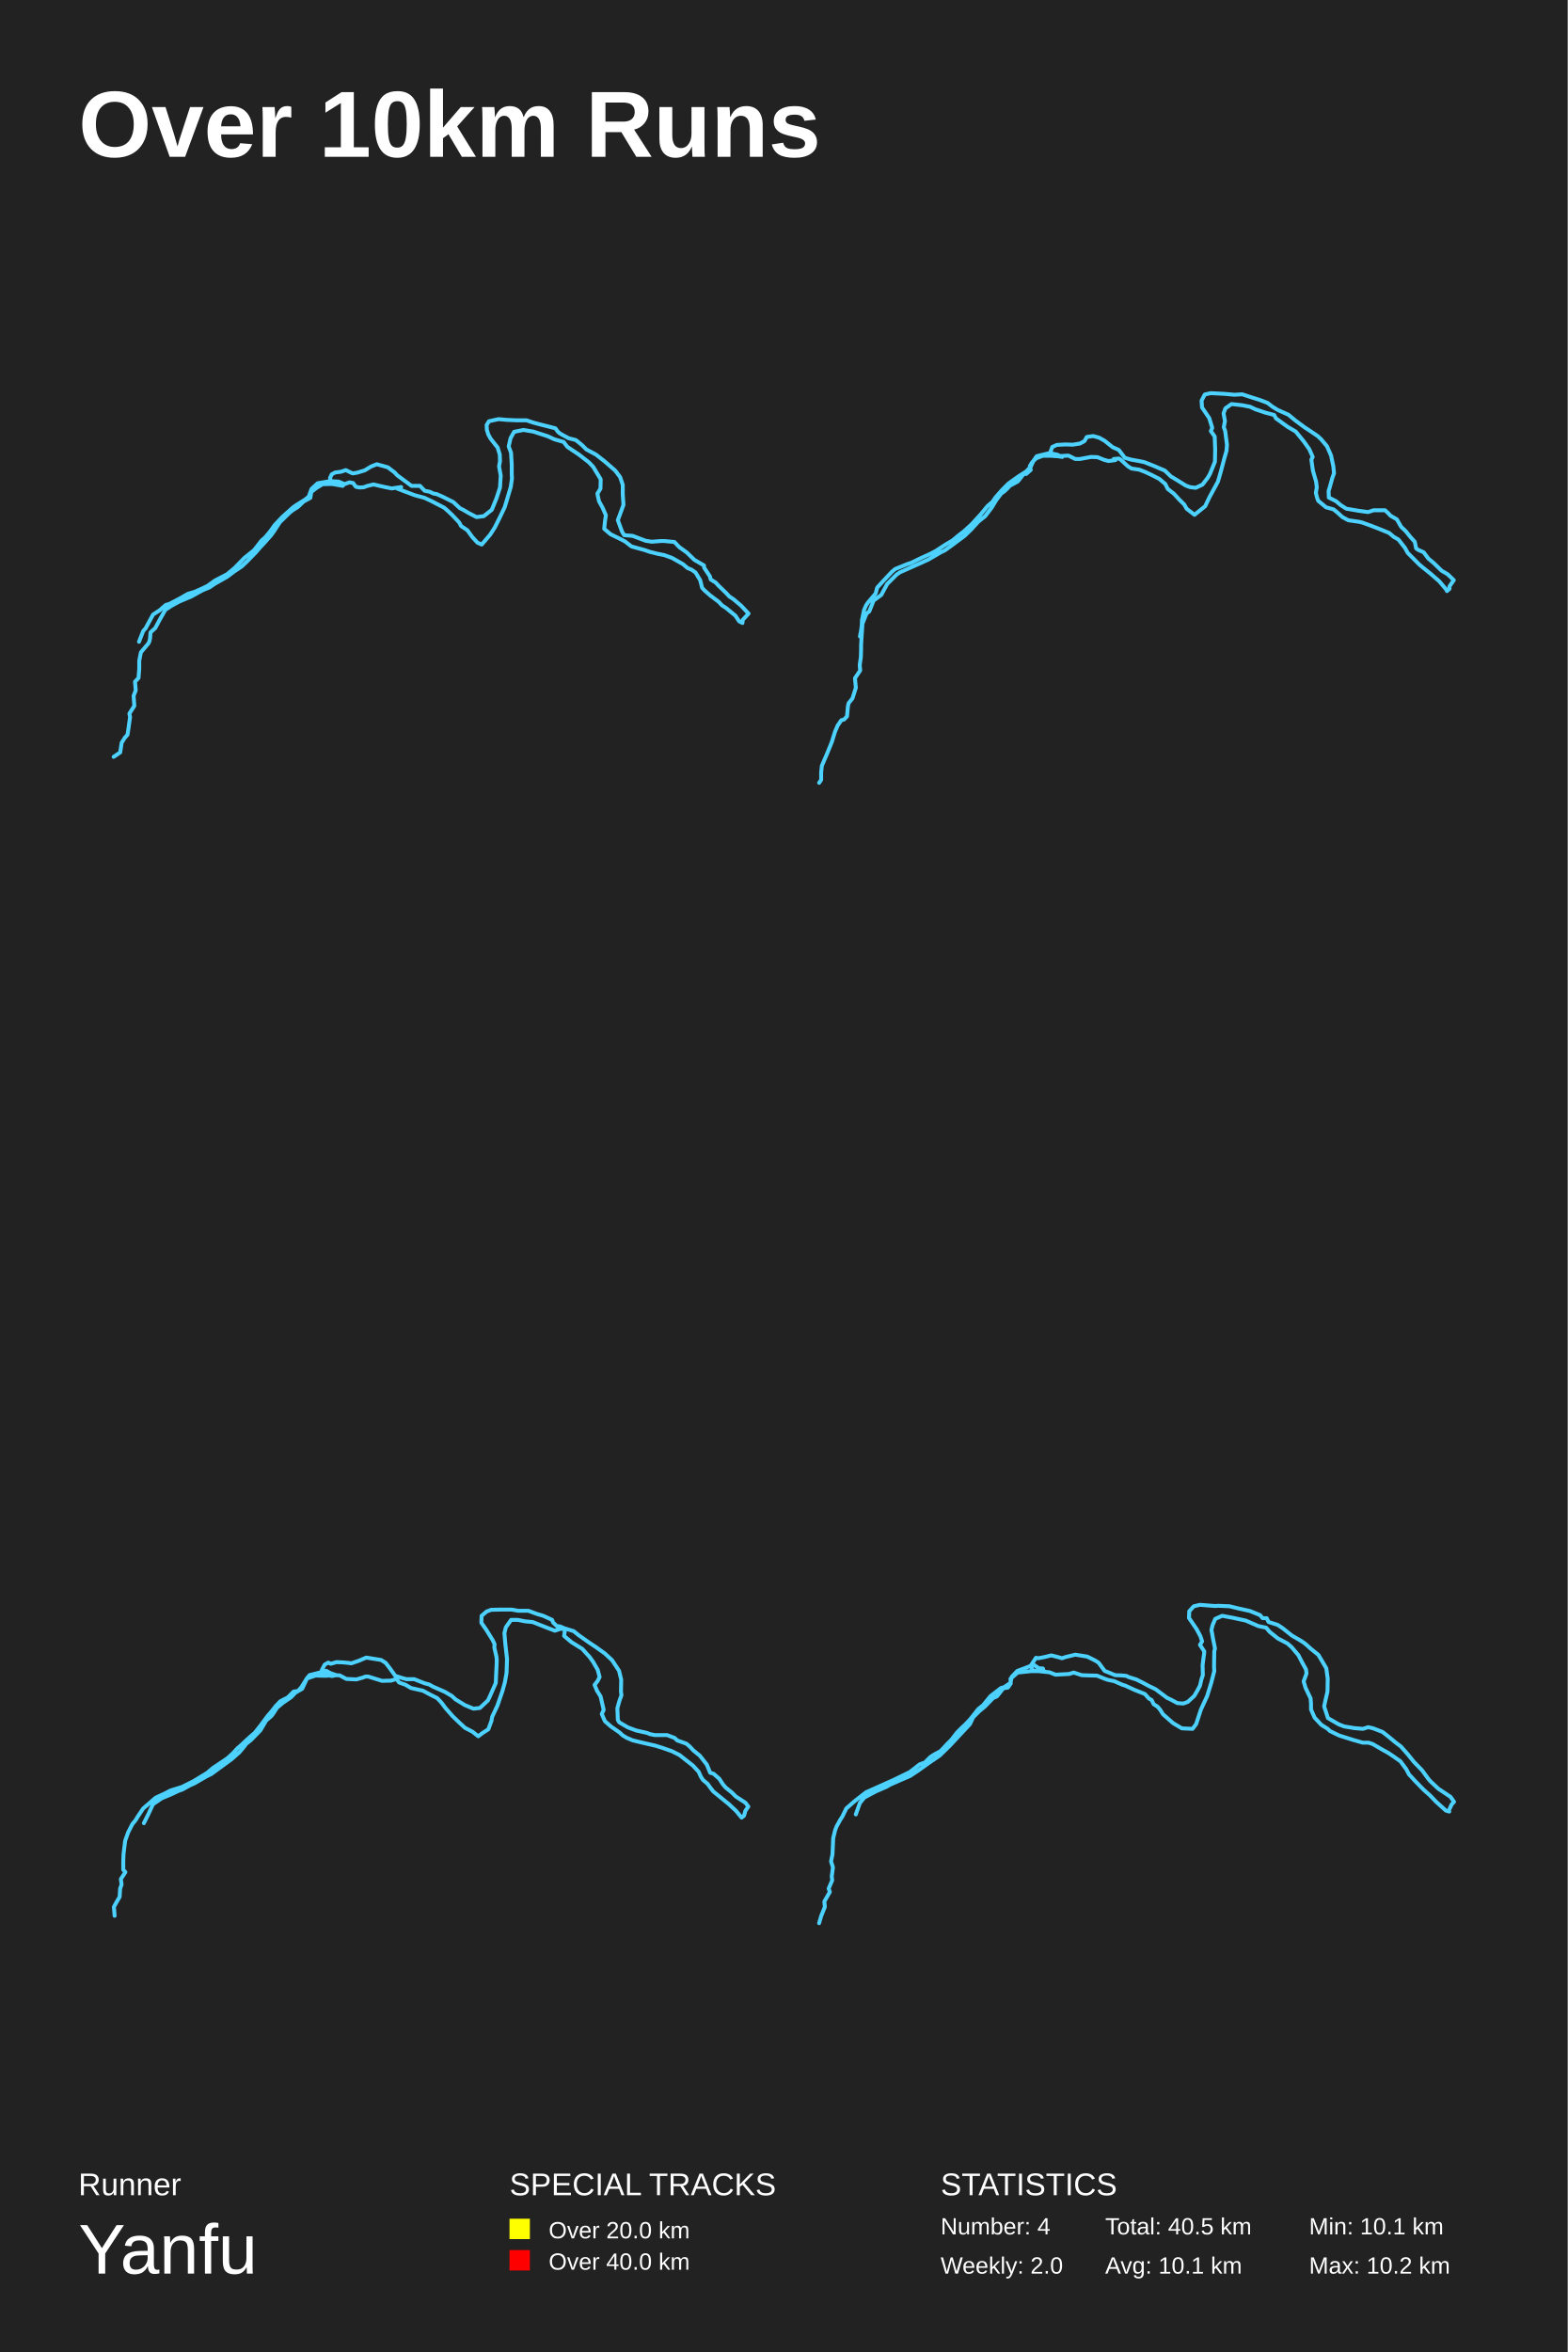
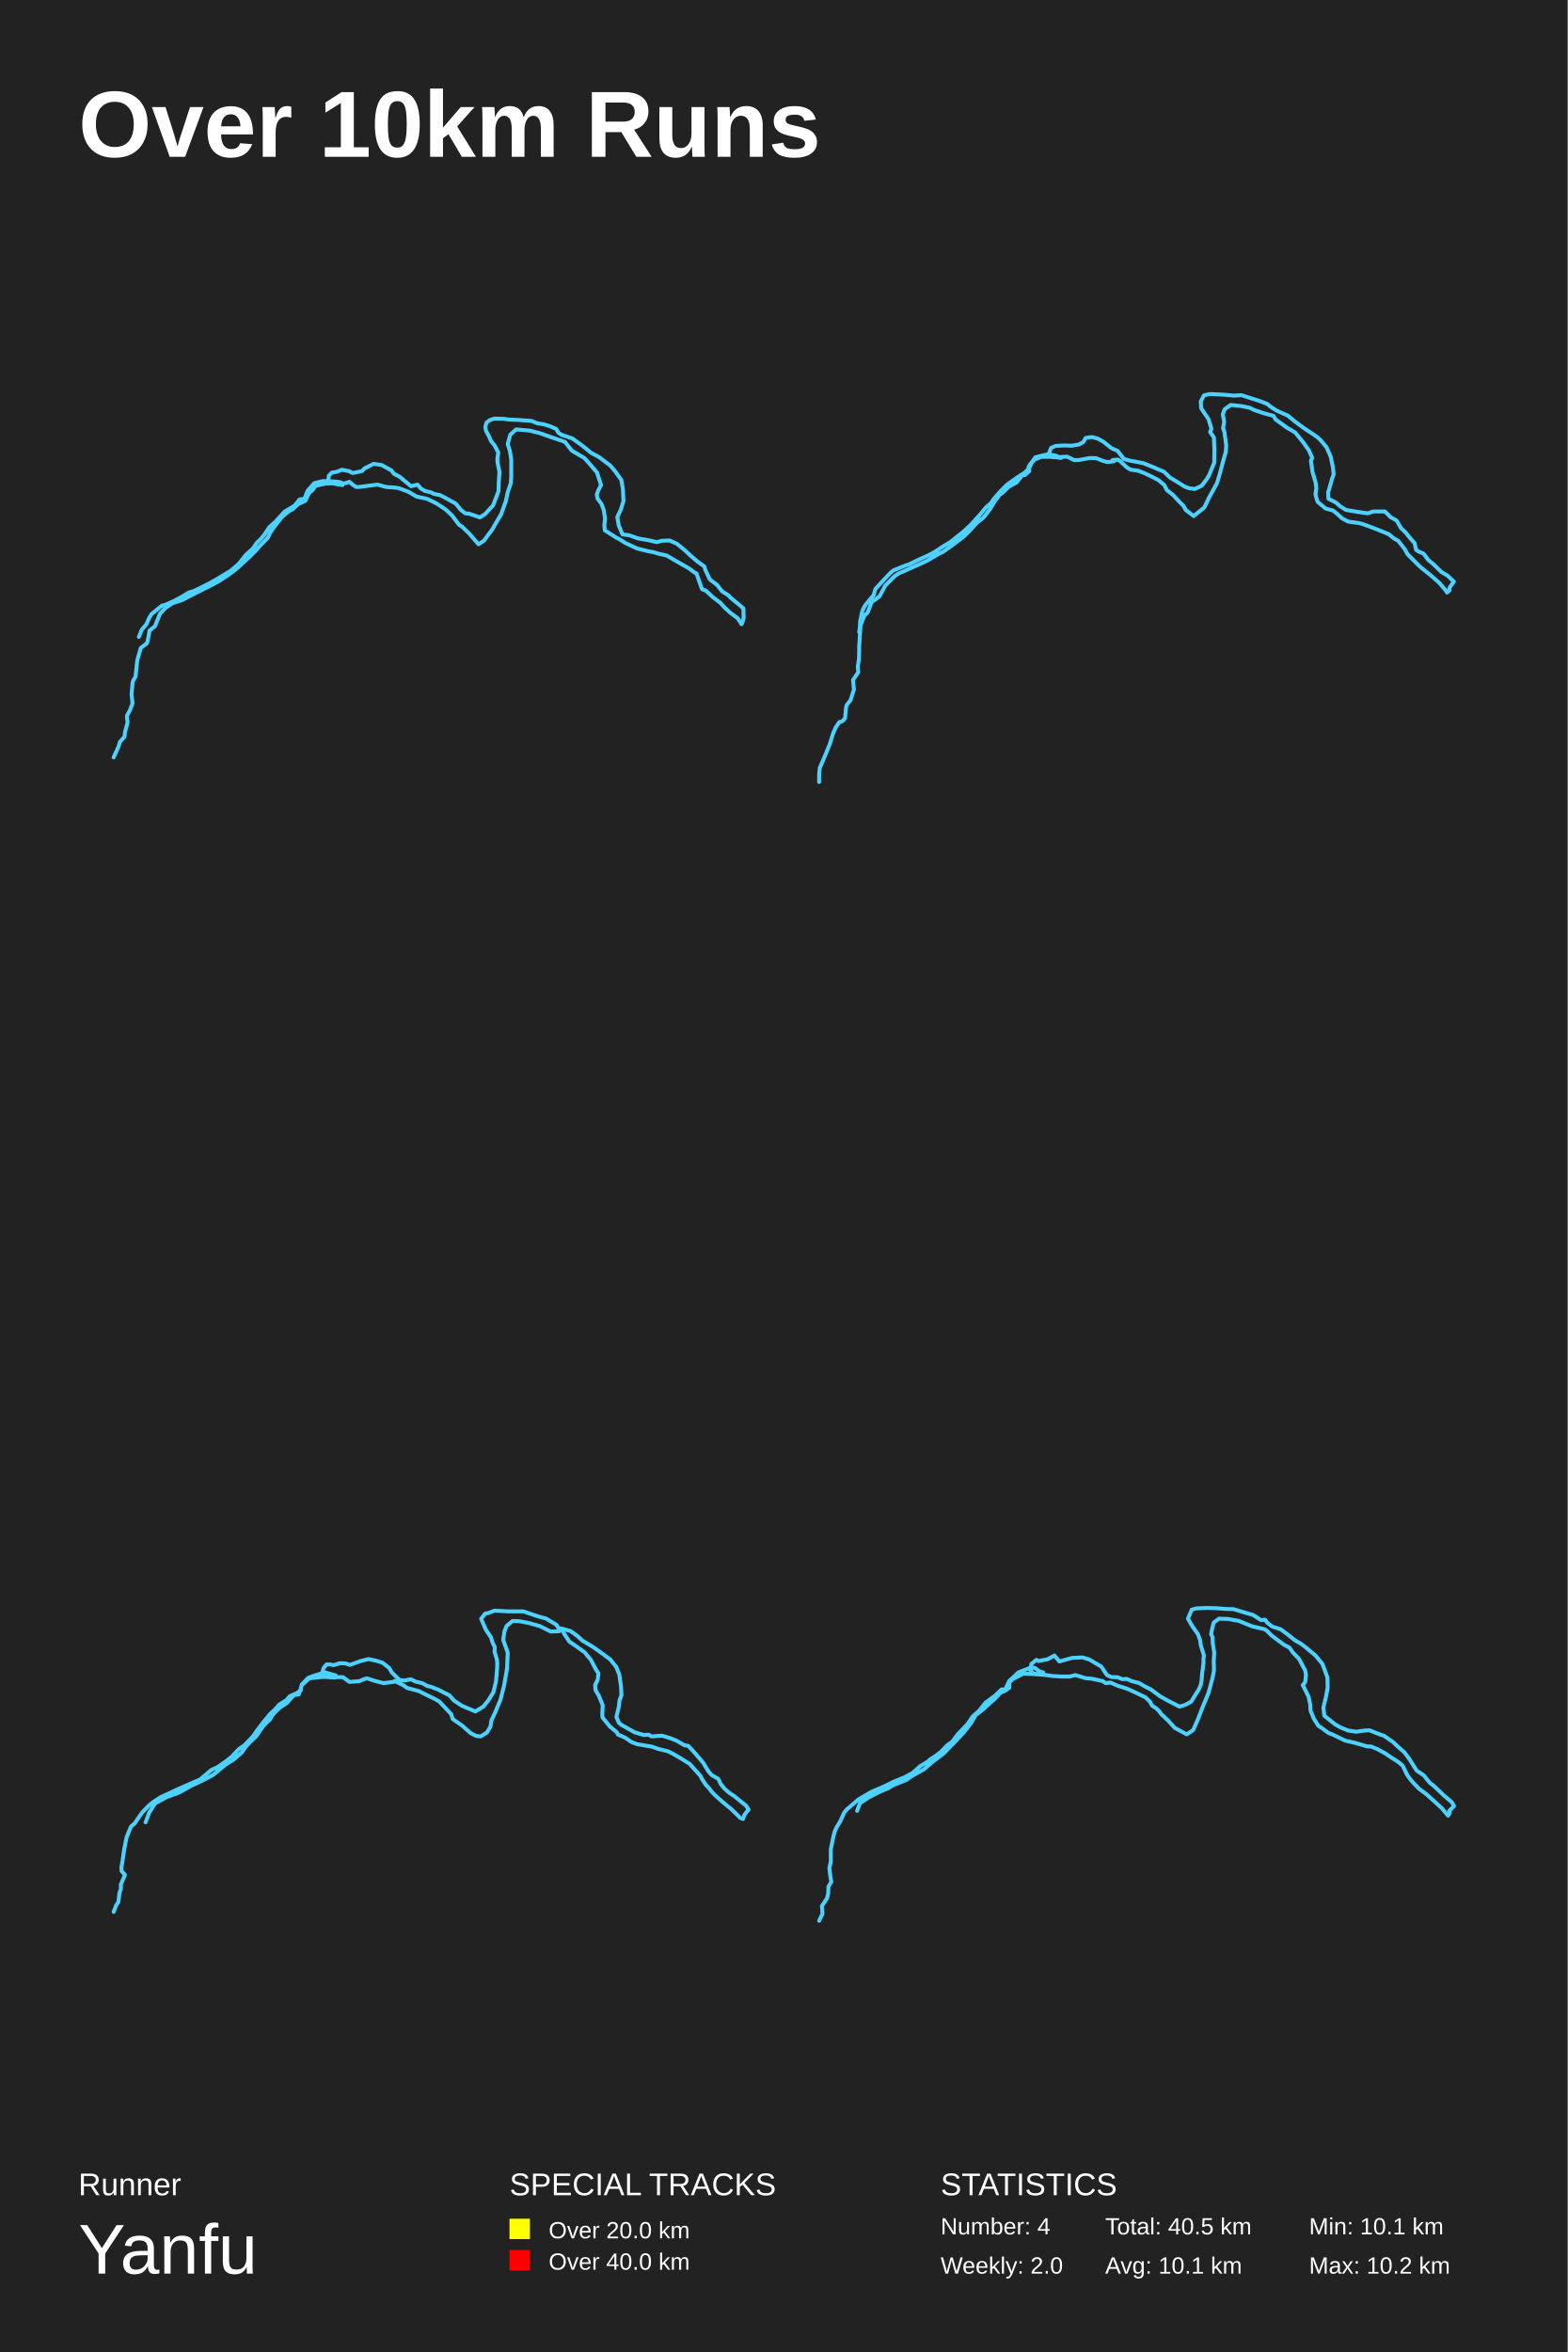
<svg xmlns="http://www.w3.org/2000/svg" baseProfile="full" height="300mm" version="1.1" viewBox="0,0,200,300" width="200mm">
  <defs />
  <rect fill="#222222" height="300" width="200" x="0" y="0" />
  <text fill="#FFFFFF" style="font-size:12px; font-family:Arial; font-weight:bold;" x="10" y="20">Over 10km Runs</text>
  <text fill="#FFFFFF" style="font-size:4px; font-family:Arial" x="10" y="280">Runner</text>
  <text fill="#FFFFFF" style="font-size:9px; font-family:Arial" x="10" y="290">Yanfu</text>
  <text fill="#FFFFFF" style="font-size:4px; font-family:Arial" x="65" y="280">SPECIAL TRACKS</text>
  <rect fill="yellow" height="2.6" width="2.6" x="65" y="283" />
  <text fill="#FFFFFF" style="font-size:3px; font-family:Arial" x="70" y="285.5">Over 20.0 km</text>
  <rect fill="red" height="2.6" width="2.6" x="65" y="287" />
  <text fill="#FFFFFF" style="font-size:3px; font-family:Arial" x="70" y="289.5">Over 40.0 km</text>
  <text fill="#FFFFFF" style="font-size:4px; font-family:Arial" x="120" y="280">STATISTICS</text>
  <text fill="#FFFFFF" style="font-size:3px; font-family:Arial" x="120" y="285">Number: 4</text>
  <text fill="#FFFFFF" style="font-size:3px; font-family:Arial" x="120" y="290">Weekly: 2.0</text>
  <text fill="#FFFFFF" style="font-size:3px; font-family:Arial" x="141" y="285">Total: 40.5 km</text>
  <text fill="#FFFFFF" style="font-size:3px; font-family:Arial" x="141" y="290">Avg: 10.1 km</text>
  <text fill="#FFFFFF" style="font-size:3px; font-family:Arial" x="167" y="285">Min: 10.1 km</text>
  <text fill="#FFFFFF" style="font-size:3px; font-family:Arial" x="167" y="290">Max: 10.2 km</text>
-   <polyline fill="none" opacity="1" points="14.5,96.537 15.338,95.967 15.518,94.739 15.937,94.08 16.267,93.721 16.387,92.942 16.596,91.445 16.506,91.025 17.135,90.037 17.045,88.749 17.315,88.06 17.225,86.951 17.674,86.472 17.764,85.304 17.764,84.286 17.974,83.207 18.932,82.069 19.052,81.829 19.141,81.44 19.201,80.661 19.8,80.122 20.429,78.954 21.088,77.786 21.866,77.277 22.855,76.737 24.412,76.078 25.819,75.3 26.747,74.91 27.406,74.461 28.993,73.562 29.862,72.903 30.85,72.244 31.598,71.525 32.616,70.477 33.215,69.788 33.724,69.249 34.623,68.231 34.922,67.811 35.701,66.613 36.958,65.385 37.378,65.055 38.006,64.666 38.725,63.977 39.594,63.498 39.713,62.749 40.372,62.24 41.151,61.761 42.229,61.731 42.618,61.761 43.935,61.761 44.594,61.521 45.043,61.611 45.403,62.09 45.882,62.18 46.391,62.15 46.9,61.97 47.649,61.791 49.086,62.12 49.984,62.3 51.182,62.12 50.703,62.33 52.919,63.168 54.147,63.498 55.045,63.917 56.662,64.756 57.111,65.145 57.65,65.655 58.279,66.313 58.608,66.673 58.818,67.092 59.626,67.631 60.255,68.5 60.914,69.219 61.453,69.459 62.531,68.201 63.13,67.272 63.669,66.194 64.388,64.696 64.777,63.408 65.166,62.09 65.316,61.012 65.286,60.473 65.286,59.304 65.196,57.747 64.897,56.938 65.136,55.89 65.585,55.081 66.783,54.841 68.041,55.051 69.897,55.65 70.736,56.039 71.904,56.369 72.383,56.998 73.82,57.956 75.138,58.975 75.677,59.544 76.635,61.132 76.605,62.33 76.216,62.959 76.276,63.288 76.425,63.947 76.874,64.756 77.294,65.714 77.174,66.553 77.084,67.452 77.893,68.141 79.24,68.8 79.749,69.069 80.558,69.698 82.294,70.178 82.893,70.387 83.852,70.627 84.75,70.807 85.738,71.166 87.116,71.945 87.714,72.454 88.223,72.664 88.733,73.023 89.331,74.012 89.571,74.97 89.87,75.3 90.619,75.959 91.697,76.767 92.116,77.217 92.625,77.546 93.823,78.535 94.302,79.253 94.721,79.463 94.751,79.074 95.5,78.265 94.542,77.247 93.584,76.438 93.045,76.078 92.655,75.659 91.637,74.671 91.308,74.311 90.679,73.922 90.559,73.502 89.84,72.424 89.811,72.124 88.583,71.406 87.625,70.477 86.666,69.788 86.038,69.129 84.75,69.009 84.301,69.009 83.163,69.099 82.384,68.979 80.707,68.35 79.629,68.26 79.36,67.811 78.821,66.343 79.09,65.625 79.54,64.396 79.45,63.049 79.45,61.85 79.12,60.862 78.491,60.023 77.144,58.855 76.036,57.986 74.808,57.327 74.239,56.758 73.461,56.129 72.533,55.89 71.484,55.321 71.185,55.081 70.856,54.632 69.808,54.362 68.849,54.122 68.071,53.913 67.172,53.613 65.945,53.613 64.597,53.553 63.609,53.463 63.04,53.583 62.381,53.733 62.082,54.212 62.112,54.811 62.291,55.41 62.591,55.95 63.13,56.638 63.489,57.088 63.759,57.986 63.789,58.825 63.669,59.484 63.879,60.652 63.789,62.18 63.34,63.558 62.741,65.025 61.723,65.834 60.794,65.954 59.806,65.445 59.087,65.025 58.668,64.816 57.83,64.037 57.171,63.708 56.512,63.378 55.704,63.019 55.314,62.959 54.805,62.719 54.177,62.599 53.578,61.97 52.829,61.97 52.5,61.97 50.673,60.622 50.344,60.263 49.475,59.604 48.068,59.214 47.319,59.514 46.541,59.993 45.552,60.293 44.984,60.383 44.115,59.963 43.486,60.173 42.768,60.263 42.318,60.503 42.109,60.952 42.229,61.521 42.528,61.761 43.726,61.97 43.906,61.731 43.217,61.431 42.079,61.371 40.522,61.641 39.743,62.36 39.384,63.348 38.905,63.737 37.887,64.367 37.408,64.696 36.03,65.924 35.042,66.972 34.443,67.811 33.814,68.56 33.365,68.949 32.856,69.608 32.407,70.178 31.179,71.166 29.921,72.454 28.993,73.233 27.436,74.042 26.478,74.73 25.789,75.06 24.861,75.479 23.962,75.749 22.974,76.318 21.597,77.037 21.148,77.157 20.369,77.846 19.531,78.385 19.201,78.984 18.572,80.152 18.273,80.482 17.734,81.859" stroke="#4DD2FF" stroke-dasharray="none" stroke-linecap="round" stroke-linejoin="round" stroke-width="0.5" />
-   <polyline fill="none" opacity="1" points="104.5,99.852 104.76,99.475 104.76,98.52 104.847,97.68 105.484,96.204 106.121,94.641 106.526,93.338 106.873,92.528 107.336,91.862 107.683,91.775 108.059,91.37 108.175,90.096 108.262,89.691 108.754,89.083 109.188,87.722 109.072,86.507 109.738,85.522 109.68,84.828 109.825,83.815 109.854,82.888 109.854,82.309 109.912,81.325 110.027,79.559 110.548,78.257 110.895,77.996 111.243,77.128 111.445,76.607 112.429,75.883 113.182,74.493 114.397,73.278 114.831,72.988 116.394,72.293 117.436,71.83 118.449,71.367 120.04,70.441 120.532,70.209 121.458,69.543 121.921,69.196 123.05,68.357 123.889,67.546 124.815,66.533 125.683,65.838 126.523,64.738 127.101,63.783 127.738,62.943 128.114,62.683 128.461,62.364 128.838,61.959 129.85,61.409 130.603,60.454 130.921,60.454 131.5,59.933 131.384,59.441 131.645,59.006 132.195,58.456 133.034,58.138 134.133,58.138 135.262,58.167 136.304,58.109 137.172,58.543 137.78,58.543 139.198,58.283 140.008,58.312 140.876,58.659 141.426,58.804 142.294,58.688 142.092,58.543 142.757,58.485 143.047,58.688 143.886,59.47 144.349,59.759 145.333,59.904 146.085,60.193 146.895,60.57 147.908,61.091 148.661,61.728 148.979,62.364 149.76,62.972 150.397,63.667 151.092,64.362 151.381,64.883 152.394,65.664 153.754,64.564 154.304,63.407 154.825,62.451 155.375,61.438 155.722,60.251 156.214,58.399 156.474,57.501 156.532,56.72 156.359,55.388 156.301,54.954 156.127,54.491 156.272,53.709 156.098,52.725 156.33,52.088 157.111,51.538 158.442,51.683 159.484,51.885 160.15,52.204 161.452,52.638 162.551,52.927 162.783,53.362 164.259,54.433 165.301,55.041 166.342,56.314 167.037,57.299 167.471,58.283 167.297,58.63 167.5,60.049 167.905,61.438 167.992,62.162 167.876,62.857 168.021,63.464 168.166,63.87 169.178,64.709 170.133,64.97 170.625,65.375 171.262,65.954 172.014,66.359 173.432,66.562 173.78,66.649 174.908,67.054 175.95,67.459 177.223,67.98 177.802,68.472 178.41,68.82 179.249,69.891 179.596,70.528 180.204,71.136 180.609,71.541 181.101,72.033 181.622,72.467 182.49,73.162 183.619,74.146 184.429,75.101 184.603,75.391 184.921,75.101 184.921,74.783 185.471,74.001 184.69,73.249 183.908,72.786 182.895,71.801 182.23,71.251 181.622,70.441 180.957,70.151 180.667,69.949 180.494,69.109 179.944,68.501 179.336,67.749 178.757,67.199 178.207,66.243 177.397,65.78 177.137,65.491 176.703,65.085 175.227,65.085 174.532,65.317 173.288,65.143 171.754,64.883 171.031,64.42 170.452,63.928 169.526,63.464 169.497,62.625 169.641,62.162 169.989,60.917 170.191,60.367 170.105,59.499 169.815,58.109 169.294,56.922 168.542,56.025 168.108,55.62 166.95,54.838 166.458,54.52 165.243,53.622 164.375,52.899 163.014,52.291 162.349,51.885 161.712,51.393 160.728,51.017 159.629,50.67 158.471,50.293 157.487,50.351 156.214,50.235 154.449,50.148 153.696,50.322 153.291,51.104 153.349,51.972 154.275,53.333 154.651,54.577 154.477,54.983 154.969,55.678 154.998,56.575 155.027,57.328 154.998,58.891 154.362,60.454 154.072,60.946 153.407,61.814 152.539,62.22 151.815,62.133 151.265,61.93 150.252,61.293 149.384,60.772 148.603,60.02 147.908,59.73 147.243,59.441 145.998,58.949 145.304,58.804 144.32,58.63 143.51,58.399 142.728,57.385 141.947,57.038 140.934,56.228 140.211,55.822 139.458,55.62 138.648,55.735 138.359,56.256 137.78,56.575 136.854,56.72 135.928,56.691 134.828,56.749 134.249,57.009 133.989,57.704 134.394,58.167 134.944,58.196 135.523,58.283 134.886,57.993 133.902,57.791 132.686,58.08 132.252,58.196 131.847,58.775 131.5,59.528 130.921,60.135 129.879,60.801 128.664,61.67 127.825,62.509 126.986,63.464 126.638,63.985 125.973,64.564 125.191,65.52 123.976,66.851 122.963,67.778 122.355,68.241 121.516,68.936 120.59,69.486 119.346,70.296 118.622,70.672 117.465,71.193 116.22,71.801 115.757,71.946 114.195,72.583 113.789,72.93 112.777,74.001 111.908,74.957 111.706,75.709 110.722,76.867 110.49,77.215 110.23,77.822 109.969,79.096 109.941,79.791 109.854,80.428 109.709,81.18" stroke="#4DD2FF" stroke-dasharray="none" stroke-linecap="round" stroke-linejoin="round" stroke-width="0.5" />
-   <polyline fill="none" opacity="1" points="18.356,232.545 18.906,231.443 19.519,230.127 20.651,229.362 21.905,228.842 22.732,228.444 23.252,228.26 24.262,227.709 24.812,227.464 26.404,226.546 26.924,226.301 28.056,225.474 29.525,224.403 30.535,223.515 31.177,222.75 31.392,222.444 32.004,221.954 33.228,220.699 33.962,219.444 34.574,218.924 34.788,218.679 35.339,217.822 36.073,217.21 37.145,216.475 37.695,215.894 38.552,215.404 39.164,214.088 40.266,213.72 41.52,213.751 42.469,213.69 43.326,213.69 44.183,214.149 45.468,214.21 46.325,213.965 46.631,213.843 46.967,213.843 48.742,214.394 49.905,214.363 50.578,214.149 50.915,214.608 51.71,214.883 52.445,215.312 53.944,215.649 54.923,216.169 55.78,216.598 56.301,217.149 56.851,217.883 57.739,218.893 58.565,219.689 59.33,220.393 60.279,220.883 61.013,221.465 61.533,221.067 62.298,220.577 62.696,219.506 62.788,218.985 63.461,217.547 64.104,215.679 64.41,214.577 64.624,213.384 64.685,211.608 64.471,209.71 64.349,208.302 64.532,207.568 65.205,206.619 66.062,206.619 66.98,206.802 67.959,206.894 69.734,207.598 70.775,207.996 71.509,207.751 72.09,207.782 71.968,208.67 72.917,209.465 74.294,210.323 74.814,210.904 75.212,211.333 75.671,211.976 76.252,212.986 76.497,213.904 76.252,214.394 75.854,214.914 76.16,215.649 76.619,216.383 77.017,218.097 76.772,218.618 77.17,219.536 77.935,220.21 79.037,220.975 79.435,221.342 79.924,221.648 80.72,221.985 82.25,222.352 83.596,222.658 84.484,222.934 85.708,223.362 86.687,223.852 87.697,224.648 88.401,225.199 89.135,225.995 89.41,226.607 89.686,227.036 90.267,227.525 90.665,228.076 91.002,228.505 91.828,229.178 92.991,230.127 93.909,230.984 94.613,231.841 94.919,231.596 95.102,230.954 95.469,230.433 95.102,229.944 93.878,229.148 93.389,228.658 92.562,227.984 92.226,227.587 91.767,226.883 91.032,226.24 90.604,226.117 90.175,225.077 89.288,223.944 88.462,223.271 88.003,222.781 87.574,222.413 86.381,221.985 86.075,221.679 85.096,221.312 83.535,221.312 82.923,221.189 82.556,221.036 81.179,220.73 80.108,220.332 79.006,219.689 78.823,219.383 78.761,217.883 79.037,216.904 79.282,216.23 79.22,215.771 79.251,214.241 78.976,213.108 78.088,211.761 77.17,210.904 76.007,210.078 75.181,209.527 73.835,208.578 73.192,208.057 71.999,207.69 71.417,207.445 71.05,207.415 70.56,206.955 70.438,206.619 69.306,206.098 68.48,205.854 67.409,205.456 66.123,205.456 65.267,205.303 63.92,205.303 62.665,205.333 62.084,205.547 61.441,206.098 61.411,206.986 62.053,207.904 62.849,209.19 63.094,209.71 63.063,210.139 63.339,211.333 63.369,211.7 63.369,212.098 63.308,213.322 63.247,214.669 62.421,216.536 62.237,216.904 61.227,217.853 60.401,217.944 59.299,217.485 58.106,216.751 57.647,216.322 56.76,215.802 56.209,215.557 55.291,215.159 54.74,214.853 54.158,214.7 53.455,214.424 52.843,214.179 51.863,214.179 51.282,214.026 50.425,213.751 49.721,212.771 49.201,212.098 48.62,211.731 47.671,211.578 46.723,211.425 45.804,211.822 44.825,212.159 44.366,212.098 43.693,212.037 42.928,212.006 42.194,212.22 41.888,212.067 41.429,212.312 41.061,213.016 41.337,213.598 42.377,213.781 42.897,213.659 42.163,213.414 41.612,213.108 40.358,213.445 39.501,213.659 39.164,214.057 38.46,215.19 38.032,215.679 37.451,215.771 36.716,216.506 35.767,216.996 35.155,217.638 34.605,218.342 34.146,218.863 33.289,220.026 32.493,221.036 32.157,221.312 31.545,221.863 30.657,222.689 30.29,222.995 29.709,223.638 29.035,224.25 28.454,224.648 27.169,225.505 26.404,226.148 24.69,227.189 23.221,227.923 21.752,228.382 21.11,228.719 19.855,229.301 19.121,229.944 18.264,230.678 17.529,231.78 17.315,232.147 16.887,232.668 16.367,233.678 15.969,234.78 15.755,236.525 15.724,237.443 15.724,238.484 15.999,238.79 15.418,239.677 15.51,240.381 15.326,240.902 15.265,241.943 14.837,242.677 14.531,243.228 14.622,244.361" stroke="#4DD2FF" stroke-dasharray="none" stroke-linecap="round" stroke-linejoin="round" stroke-width="0.5" />
-   <polyline fill="none" opacity="1" points="109.182,231.433 109.699,229.973 110.277,229.273 111.767,228.482 113.105,227.905 113.561,227.631 114.959,227.023 116.084,226.536 117.149,225.836 118.547,224.833 119.885,223.92 121.193,222.643 122.47,221.274 123.747,219.906 124.142,219.054 124.932,218.263 125.662,217.655 126.696,216.59 127.182,216.377 128.003,215.343 128.581,215.252 128.946,214.735 128.916,214.127 129.828,213.336 131.561,213.154 132.473,213.154 133.902,213.306 134.662,213.61 136.395,213.519 136.973,213.336 138.007,213.671 138.828,213.701 139.953,213.731 140.926,214.127 141.382,214.279 142.142,214.431 143.176,214.887 143.571,215.009 144.757,215.556 146.064,216.073 146.581,216.651 146.916,216.834 147.189,217.381 147.676,217.685 148.01,218.081 148.375,218.659 149.652,219.784 150.777,220.453 152.145,220.514 152.601,219.906 153.209,218.05 154,216.347 154.517,214.674 154.912,213.154 154.882,212.545 154.912,210.629 155.003,210.264 154.73,208.896 154.639,208.348 154.547,207.922 154.699,207.284 155.034,206.493 155.916,206.097 157.223,206.341 158.926,206.706 160.537,207.405 161.541,207.618 161.966,208.135 163.03,208.987 164.247,209.625 164.794,210.112 165.645,211.116 166.132,212.059 166.618,212.941 166.679,213.458 166.314,214.461 166.557,215.283 167.196,216.621 167.257,217.29 167.257,218.05 167.713,219.084 168.564,219.997 169.385,220.514 169.659,220.788 170.845,221.365 172.578,221.913 173.855,222.278 174.584,222.278 175.132,222.46 176.287,223.13 177.108,223.586 177.747,224.012 178.659,224.65 179.419,225.684 179.753,226.323 180.149,226.749 180.422,227.053 181.608,228.27 182.459,229.03 183.25,229.851 184.466,230.946 184.892,231.068 184.801,231.007 185.196,230.155 185.5,229.821 185.044,229.182 183.493,228.148 182.459,227.175 182.247,226.931 181.426,225.806 180.392,224.742 179.632,223.799 178.72,222.765 177.99,222.217 177.23,221.578 176.378,220.909 175.193,220.453 174.554,220.301 173.885,220.514 172.791,220.423 171.483,220.21 170.784,219.936 169.416,219.145 168.929,217.655 169.111,216.803 169.355,215.769 169.385,214.096 169.203,212.789 168.199,211.085 167.257,210.325 166.649,209.778 166.345,209.534 165.828,209.2 164.824,208.622 163.639,207.679 163,207.253 161.845,206.888 161.601,206.402 161.084,206.402 160.75,206.006 159.473,205.489 157.983,205.155 156.858,204.881 155.399,204.82 155.034,204.85 153.088,204.698 152.297,204.881 151.72,205.519 151.689,206.371 152.662,207.801 153.149,208.713 153.361,209.352 153.088,209.808 153.635,210.629 153.605,211.025 153.544,211.42 153.422,212.393 153.453,213.671 153.27,214.218 153.088,215.009 152.753,215.648 152.358,216.317 151.537,217.077 150.959,217.29 150.199,217.229 149.348,216.773 148.892,216.56 147.432,215.465 146.49,215.009 145.76,214.613 144.97,214.218 143.997,213.914 143.693,213.762 143.084,213.701 142.264,213.671 141.686,213.427 140.926,213.123 140.166,212.089 139.74,211.815 138.706,211.298 137.186,211.055 135.939,211.359 135.483,211.511 134.966,211.359 134.115,211.146 133.264,211.359 132.443,211.511 132.169,211.45 131.5,212.454 131.743,213.062 132.382,213.154 133.172,213.184 133.051,212.819 132.534,212.789 131.865,212.332 130.861,212.728 129.797,213.123 129.068,213.884 128.916,214.644 128.125,215.191 127.699,215.313 126.361,216.347 125.419,217.503 124.811,217.989 123.747,219.328 123.169,219.936 122.804,220.271 122.105,220.97 121.375,221.913 120.858,222.43 120.007,223.342 119.064,223.859 118.669,224.133 118.0,224.802 117.331,225.046 116.084,226.019 114.777,226.658 113.895,227.083 112.193,227.844 110.49,228.604 108.97,229.79 107.966,230.672 107.48,231.676 107.206,232.102 106.72,232.984 106.537,233.47 106.294,234.474 106.264,235.265 106.203,236.542 106.02,237.424 106.264,238.185 106.111,239.34 106.172,239.827 105.716,240.892 105.868,241.317 105.169,242.534 105.23,243.234 104.774,244.359 104.5,245.302" stroke="#4DD2FF" stroke-dasharray="none" stroke-linecap="round" stroke-linejoin="round" stroke-width="0.5" />
+   <polyline fill="none" opacity="1" points="14.5,96.609 15.131,95.196 15.282,94.655 15.883,93.963 15.943,93.391 16.274,92.158 16.184,91.316 16.575,90.594 16.905,89.722 16.785,88.549 16.905,87.166 16.965,86.865 17.296,86.294 17.477,84.519 17.537,84.128 17.958,82.654 18.739,82.053 18.83,81.752 18.98,81.03 19.07,80.429 19.762,79.887 20.423,78.263 21.145,77.511 22.017,76.94 23.219,76.549 24.843,75.707 26.286,74.985 27.008,74.624 28,74.083 28.962,73.451 29.924,72.759 30.676,72.098 31.939,70.925 32.63,70.233 33.232,69.541 34.134,68.639 34.464,67.977 34.855,67.376 35.938,65.962 36.84,65.21 37.321,64.97 38.042,64.308 38.944,63.887 39.425,62.894 39.876,62.504 40.267,61.962 41.65,61.661 42.192,61.661 43.364,61.661 44.086,61.631 44.567,61.451 45.018,61.842 45.439,62.113 45.83,62.113 46.521,62.022 46.972,61.962 48.145,61.812 49.257,62.113 50.49,62.203 50.941,62.293 52.084,62.714 53.166,63.346 54.459,63.616 55.692,64.218 56.834,64.97 57.225,65.331 57.646,65.722 58.217,66.474 58.578,66.955 58.909,67.135 59.901,68.098 60.622,68.94 61.043,69.421 61.735,68.97 62.847,67.466 63.088,67.015 63.93,65.601 64.531,63.917 64.772,62.804 65.163,61.631 65.223,60.789 65.223,59.436 65.223,58.624 65.042,57.481 64.772,56.639 65.102,55.436 65.854,54.774 67.568,54.924 68.891,55.255 70.154,55.706 71.386,56.127 72.078,56.368 72.95,57.481 74.543,58.413 75.145,59.075 76.167,60.278 76.678,61.872 76.317,62.564 76.137,63.075 76.227,63.586 76.738,64.278 77.039,65.12 77.189,66.173 77.099,66.985 77.159,67.646 78.633,68.579 78.993,68.759 79.805,69.271 81.278,69.962 82.631,70.293 83.413,70.444 84.014,70.624 85.067,70.865 86.3,71.586 87.412,72.218 87.893,72.489 88.524,72.97 88.855,73.15 89.457,74.865 89.577,75.165 90.028,75.316 90.93,76.158 91.892,76.88 92.433,77.481 93.185,78.173 94.117,78.865 94.598,79.617 94.748,79.316 94.869,78.805 94.839,77.602 94.177,77.03 93.215,76.248 92.914,75.917 92.133,75.436 91.471,74.594 90.78,74.083 90.539,73.872 89.998,72.729 89.847,72.248 88.976,71.616 88.164,70.925 87.322,70.143 86.36,69.361 85.428,68.94 84.496,68.97 83.774,69.15 82.752,68.91 81.369,68.669 80.286,68.278 79.414,68.158 78.933,67.015 78.753,65.962 79.204,65 79.535,63.917 79.474,62.443 79.264,61.21 78.512,60.158 77.851,59.376 76.408,58.293 75.355,57.721 74.453,56.97 73.972,56.609 73.01,55.917 71.657,55.466 71.236,55.195 70.965,54.714 70.214,54.383 69.342,54.112 68.56,53.992 67.808,53.691 66.245,53.571 64.862,53.511 64.291,53.421 63.058,53.391 62.517,53.571 62.066,53.902 61.915,54.473 62.006,54.954 62.396,55.676 62.637,56.248 63.088,56.789 63.569,57.721 63.449,58.533 63.479,59.015 63.719,60.188 63.629,61.541 63.599,62.654 62.908,64.458 61.885,65.571 61.224,65.992 59.811,65.511 59.36,65.481 58.758,65 58.157,64.248 57.345,63.797 56.864,63.526 56.173,63.165 55.331,62.985 55,62.804 54.218,62.624 53.707,62.323 53.256,61.812 52.444,62.022 51.001,60.819 50.249,60.428 49.949,60.007 48.686,59.315 47.664,59.165 46.521,59.737 46.16,60.097 44.988,60.338 44.537,60.097 43.605,59.917 42.943,60.188 42.342,60.278 41.951,60.669 41.891,61.21 42.131,61.601 42.943,61.752 43.695,61.872 43.454,61.511 42.763,61.421 41.169,61.361 40.087,61.631 39.245,62.594 38.854,63.616 38.223,63.707 37.561,64.519 36.329,65.24 35.186,66.504 34.344,67.255 33.743,68.188 33.232,68.789 32.781,69.21 32.269,69.962 31.367,70.774 30.435,71.947 29.443,72.789 27.82,73.782 26.797,74.353 25.986,74.774 24.753,75.376 24.121,75.556 23.129,76.158 22.107,76.699 21.085,77.15 20.664,77.241 19.341,78.323 19.04,78.805 18.679,79.617 18.078,80.338 17.717,81.241" stroke="#4DD2FF" stroke-dasharray="none" stroke-linecap="round" stroke-linejoin="round" stroke-width="0.5" />
+   <polyline fill="none" opacity="1" points="104.5,99.743 104.5,98.785 104.587,97.942 105.226,96.461 105.865,94.893 106.271,93.586 106.619,92.773 107.084,92.105 107.432,92.018 107.81,91.611 107.926,90.334 108.013,89.927 108.506,89.317 108.942,87.952 108.826,86.733 109.494,85.745 109.435,85.048 109.581,84.032 109.61,83.102 109.61,82.522 109.668,81.534 109.784,79.763 110.306,78.456 110.655,78.195 111.003,77.323 111.206,76.801 112.194,76.075 112.948,74.681 114.168,73.461 114.603,73.17 116.171,72.473 117.216,72.009 118.232,71.544 119.829,70.615 120.323,70.383 121.252,69.715 121.716,69.366 122.848,68.524 123.69,67.711 124.619,66.694 125.49,65.997 126.332,64.894 126.913,63.935 127.552,63.093 127.929,62.832 128.277,62.512 128.655,62.106 129.671,61.554 130.426,60.596 130.745,60.596 131.326,60.073 131.21,59.579 131.471,59.144 132.023,58.592 132.865,58.272 133.968,58.272 135.1,58.301 136.145,58.243 137.016,58.679 137.626,58.679 139.048,58.418 139.861,58.447 140.732,58.795 141.284,58.94 142.155,58.824 141.952,58.679 142.619,58.621 142.91,58.824 143.752,59.608 144.216,59.899 145.203,60.044 145.958,60.334 146.771,60.712 147.787,61.235 148.542,61.874 148.861,62.512 149.645,63.122 150.284,63.819 150.981,64.516 151.271,65.039 152.287,65.823 153.652,64.72 154.203,63.558 154.726,62.6 155.277,61.583 155.626,60.392 156.119,58.534 156.381,57.634 156.439,56.849 156.265,55.514 156.206,55.078 156.032,54.613 156.177,53.829 156.003,52.842 156.235,52.203 157.019,51.651 158.355,51.796 159.4,52 160.068,52.319 161.374,52.755 162.477,53.045 162.71,53.481 164.19,54.555 165.235,55.165 166.281,56.443 166.977,57.43 167.413,58.418 167.239,58.766 167.442,60.189 167.848,61.583 167.935,62.309 167.819,63.006 167.965,63.616 168.11,64.023 169.126,64.865 170.084,65.126 170.577,65.533 171.216,66.114 171.971,66.52 173.394,66.723 173.742,66.81 174.874,67.217 175.919,67.624 177.197,68.146 177.777,68.64 178.387,68.989 179.229,70.063 179.577,70.702 180.187,71.312 180.594,71.718 181.087,72.212 181.61,72.648 182.481,73.345 183.613,74.332 184.426,75.29 184.6,75.581 184.919,75.29 184.919,74.971 185.471,74.187 184.687,73.432 183.903,72.967 182.887,71.98 182.219,71.428 181.61,70.615 180.942,70.324 180.652,70.121 180.477,69.279 179.926,68.669 179.316,67.914 178.735,67.362 178.184,66.404 177.371,65.939 177.11,65.649 176.674,65.242 175.194,65.242 174.497,65.475 173.248,65.3 171.71,65.039 170.984,64.574 170.403,64.081 169.474,63.616 169.445,62.774 169.59,62.309 169.939,61.06 170.142,60.509 170.055,59.637 169.765,58.243 169.242,57.053 168.487,56.152 168.052,55.746 166.89,54.962 166.397,54.642 165.177,53.742 164.306,53.016 162.942,52.406 162.274,52 161.635,51.506 160.648,51.128 159.545,50.78 158.384,50.402 157.397,50.46 156.119,50.344 154.348,50.257 153.594,50.431 153.187,51.215 153.245,52.087 154.174,53.452 154.552,54.7 154.377,55.107 154.871,55.804 154.9,56.704 154.929,57.459 154.9,59.027 154.261,60.596 153.971,61.089 153.303,61.961 152.432,62.367 151.706,62.28 151.155,62.077 150.139,61.438 149.268,60.915 148.484,60.16 147.787,59.87 147.119,59.579 145.871,59.086 145.174,58.94 144.187,58.766 143.374,58.534 142.59,57.517 141.806,57.169 140.79,56.356 140.065,55.949 139.31,55.746 138.497,55.862 138.206,56.385 137.626,56.704 136.697,56.849 135.768,56.82 134.665,56.878 134.084,57.14 133.823,57.837 134.229,58.301 134.781,58.331 135.361,58.418 134.723,58.127 133.735,57.924 132.516,58.214 132.081,58.331 131.674,58.911 131.326,59.666 130.745,60.276 129.7,60.944 128.481,61.815 127.639,62.658 126.797,63.616 126.448,64.139 125.781,64.72 124.997,65.678 123.777,67.014 122.761,67.943 122.152,68.408 121.31,69.105 120.381,69.657 119.132,70.47 118.406,70.847 117.245,71.37 115.997,71.98 115.532,72.125 113.965,72.764 113.558,73.112 112.542,74.187 111.671,75.145 111.468,75.9 110.481,77.062 110.248,77.41 109.987,78.02 109.726,79.298 109.697,79.995 109.61,80.634" stroke="#4DD2FF" stroke-dasharray="none" stroke-linecap="round" stroke-linejoin="round" stroke-width="0.5" />
+   <polyline fill="none" opacity="1" points="18.57,232.438 19.029,231.214 19.794,230.02 21.324,229.194 22.609,228.734 22.915,228.612 23.558,228.245 24.384,227.786 25.7,227.173 26.771,226.622 27.291,226.316 28.76,225.092 29.831,224.418 30.841,223.531 31.33,222.827 31.851,222.245 32.677,221.48 33.595,220.133 34.482,219.276 34.635,218.97 34.88,218.603 35.706,217.807 36.594,217.225 37.481,216.215 38.124,216.123 38.491,214.96 39.44,214.072 41.153,213.889 42.285,213.919 43.173,213.919 43.754,213.919 44.58,214.531 45.804,214.44 46.478,214.164 46.814,214.072 47.855,214.409 48.926,214.684 50.333,214.501 50.333,214.409 51.466,214.96 51.925,215.297 53.424,215.695 54.22,216.093 55.413,216.674 56.056,217.041 56.576,217.592 57.555,218.633 57.769,219.276 58.963,220.102 60.034,221.051 60.738,221.419 61.319,221.48 62.115,220.99 62.574,220.225 62.696,219.429 63.124,218.541 63.859,216.766 64.318,214.96 64.379,214.593 64.685,212.817 64.777,210.797 64.196,209.175 64.349,208.103 64.624,207.399 65.389,206.757 66.246,206.787 67.378,207.001 68.847,207.399 70.254,208.103 71.295,208.073 71.754,207.858 71.968,208.379 72.641,209.389 73.712,210.124 74.6,210.766 74.967,211.226 75.365,211.685 76.007,212.909 76.344,213.429 76.252,214.256 75.916,214.929 75.977,215.572 76.405,216.307 76.895,217.501 76.834,218.633 76.864,219.062 77.813,220.225 78.7,220.96 78.823,221.235 79.741,221.633 80.536,222.184 81.24,222.459 83.199,222.796 83.964,223.072 85.218,223.378 85.83,223.684 86.932,224.327 88.003,225 88.492,225.551 89.349,226.5 89.563,226.928 90.053,227.663 90.512,228.153 90.726,228.459 91.216,228.979 92.256,229.898 93.327,230.785 94.46,231.887 94.796,232.01 94.949,231.52 95.5,230.816 95.194,230.326 94.276,229.592 93.725,229.132 92.991,228.643 92.379,228.092 91.92,227.51 91.644,226.898 90.787,226.408 90.359,225.918 89.716,224.847 88.615,223.561 88.37,223.286 87.789,222.674 87.33,222.612 86.259,222 85.463,221.694 84.453,221.388 83.107,221.48 82.77,221.266 82.128,221.296 80.965,220.96 79.282,220.011 78.945,219.735 78.639,219 78.945,217.715 79.037,216.888 79.282,216.215 79.22,215.052 79.006,213.583 78.608,212.603 77.843,211.654 76.466,210.644 75.64,210.062 74.263,209.236 73.682,208.685 72.794,208.042 71.815,207.767 71.234,207.644 70.989,207.246 70.53,206.971 69.673,206.45 68.663,206.175 67.562,205.808 66.766,205.532 65.695,205.532 64.838,205.532 63.063,205.44 62.298,205.746 61.9,205.808 61.38,206.481 61.992,207.889 62.635,208.838 62.849,209.542 63.124,210.093 63.094,210.675 63.4,211.715 63.43,212.113 63.43,212.695 63.277,214.47 62.941,215.848 62.298,216.888 61.656,217.684 60.646,218.296 59.697,217.899 58.902,217.562 57.892,216.888 57.341,216.246 56.607,215.878 55.903,215.511 54.954,215.144 54.526,215.052 53.852,214.684 53.057,214.501 52.414,214.195 51.619,214.348 50.976,214.287 49.997,213.338 49.66,212.756 48.803,212.083 47.916,211.807 46.998,211.623 46.019,211.868 44.978,212.236 44.642,212.358 44.091,212.174 43.387,212.144 42.561,212.389 42.071,212.297 41.673,212.297 41.276,212.756 41.092,213.46 41.49,213.889 42.775,213.98 42.836,213.705 41.979,213.46 41.429,213.307 40.082,213.736 39.317,214.011 38.491,214.868 38.369,215.603 37.848,215.97 36.991,216.337 36.532,216.858 35.645,217.409 35.064,218.052 34.421,218.664 33.564,219.705 32.707,220.837 32.34,221.388 32.065,221.694 31.177,222.612 30.504,223.072 29.862,223.745 29.617,224.021 28.852,224.633 27.75,225.398 26.954,225.765 25.547,226.959 24.017,227.632 22.548,228.275 21.324,228.857 20.498,229.224 19.519,229.867 18.968,230.326 18.141,231.183 17.438,232.193 17.193,232.561 16.703,232.989 16.152,234.336 15.846,235.867 15.693,236.938 15.479,238.285 15.51,238.652 15.938,239.142 15.418,240.366 15.418,240.948 15.234,241.468 15.112,242.57 14.806,243.06 14.5,243.856" stroke="#4DD2FF" stroke-dasharray="none" stroke-linecap="round" stroke-linejoin="round" stroke-width="0.5" />
+   <polyline fill="none" opacity="1" points="109.345,230.975 109.711,229.999 110.869,229.237 112.119,228.597 113.277,228.109 113.916,227.713 115.623,227.042 116.202,226.616 117.878,225.671 118.975,224.726 120.377,223.659 121.687,222.318 122.998,220.915 123.881,219.787 124.46,218.781 125.375,218.08 126.198,217.318 126.868,216.739 127.63,215.916 128.209,215.672 128.757,215.276 128.757,214.605 129.184,214.178 130.555,213.477 131.957,213.538 133.237,213.63 134.334,213.782 135.37,213.843 136.467,213.843 137.199,213.66 138.509,214.057 139.271,214.118 140.673,214.422 141.069,214.697 141.648,214.605 142.623,215.032 143.324,215.245 143.872,215.428 145.061,215.977 146.128,216.495 146.707,217.044 146.981,217.562 147.468,217.867 147.865,218.233 148.139,218.629 148.992,219.422 149.876,220.397 151.4,221.22 152.222,220.671 152.801,219.361 153.502,217.562 154.173,215.947 154.691,214.026 154.874,213.081 154.843,211.892 154.904,210.795 154.721,209.606 154.691,208.813 154.508,208.448 154.63,207.777 154.843,206.954 155.514,206.466 156.641,206.497 158.012,206.741 159.749,207.442 161.334,207.807 161.669,208.051 162.248,208.631 163.802,209.789 164.503,210.155 164.93,210.764 165.722,211.587 166.515,213.081 166.606,213.63 166.515,214.544 166.21,214.941 166.941,216.404 167.155,217.44 167.185,218.172 167.612,219.208 168.191,220.123 168.739,220.489 169.471,221.037 169.958,221.22 171.604,222.013 172.914,222.318 174.377,222.744 174.926,222.775 175.748,223.11 176.693,223.628 177.455,224.146 178.369,224.726 178.948,225.213 179.527,226.402 179.832,226.829 180.198,227.286 181.051,228.17 181.965,228.841 182.91,229.694 183.915,230.609 184.738,231.584 184.951,231.249 184.891,230.975 185.5,230.365 185.226,229.877 184.251,229.054 182.971,227.835 182.392,227.378 181.66,226.463 180.716,225.823 179.862,224.451 179.192,223.537 178.125,222.592 177.76,222.226 176.571,221.403 176.023,221.22 174.712,220.702 174.072,220.732 173.036,220.885 172,220.732 171.025,220.336 170.324,219.94 168.953,218.842 168.831,217.806 169.166,216.404 169.379,215.245 169.349,213.965 168.709,212.228 167.825,211.161 166.728,210.246 166.423,210.002 165.936,209.636 165.235,209.24 164.321,208.509 163.376,207.807 162.309,207.472 161.639,206.954 161.395,206.588 160.877,206.649 159.902,206.009 158.47,205.582 157.372,205.247 156.275,205.216 155.148,205.125 153.959,205.094 152.619,205.155 152.04,205.308 151.552,206.466 152.1,207.411 152.832,208.448 153.106,209.21 153.198,209.88 153.472,210.764 153.594,211.161 153.533,211.557 153.533,212.136 153.35,213.569 153.289,214.392 153.167,214.971 152.923,215.52 152.436,216.282 151.979,217.044 151.247,217.44 150.485,217.684 149.48,217.166 149.114,216.983 148.017,216.373 146.828,215.489 146.036,215.093 145.305,214.666 144.36,214.422 143.751,214.148 143.172,214.178 142.593,213.935 141.77,213.904 141.221,213.66 140.49,212.563 139.85,212.197 138.997,211.679 138.113,211.405 136.802,211.465 135.584,211.801 135.157,211.923 134.517,211.161 133.633,211.648 132.445,211.862 132.231,211.709 131.591,212.228 131.439,213.02 131.866,213.477 132.871,213.569 133.085,213.325 132.597,213.173 132.018,212.746 131.53,212.685 129.915,213.325 129.153,214.057 128.757,214.392 128.239,215.489 127.782,215.489 126.868,216.343 125.71,217.196 124.918,218.202 124.095,218.934 123.455,219.879 122.876,220.489 122.205,221.19 121.474,222.165 120.865,222.592 120.011,223.476 119.188,224.086 118.731,224.36 118.366,224.695 117.391,225.274 116.446,226.128 115.501,226.646 113.947,227.286 112.85,227.835 111.204,228.536 109.528,229.512 108.005,230.822 107.669,231.249 107.212,232.286 106.694,233.139 106.481,233.627 106.298,234.358 106.146,235.12 105.993,235.852 105.993,237.407 105.81,238.291 105.932,239.327 106.054,240.028 105.688,240.638 105.658,241.522 105.506,242.132 104.866,243.107 104.927,244.113 104.5,244.997" stroke="#4DD2FF" stroke-dasharray="none" stroke-linecap="round" stroke-linejoin="round" stroke-width="0.5" />
</svg>
